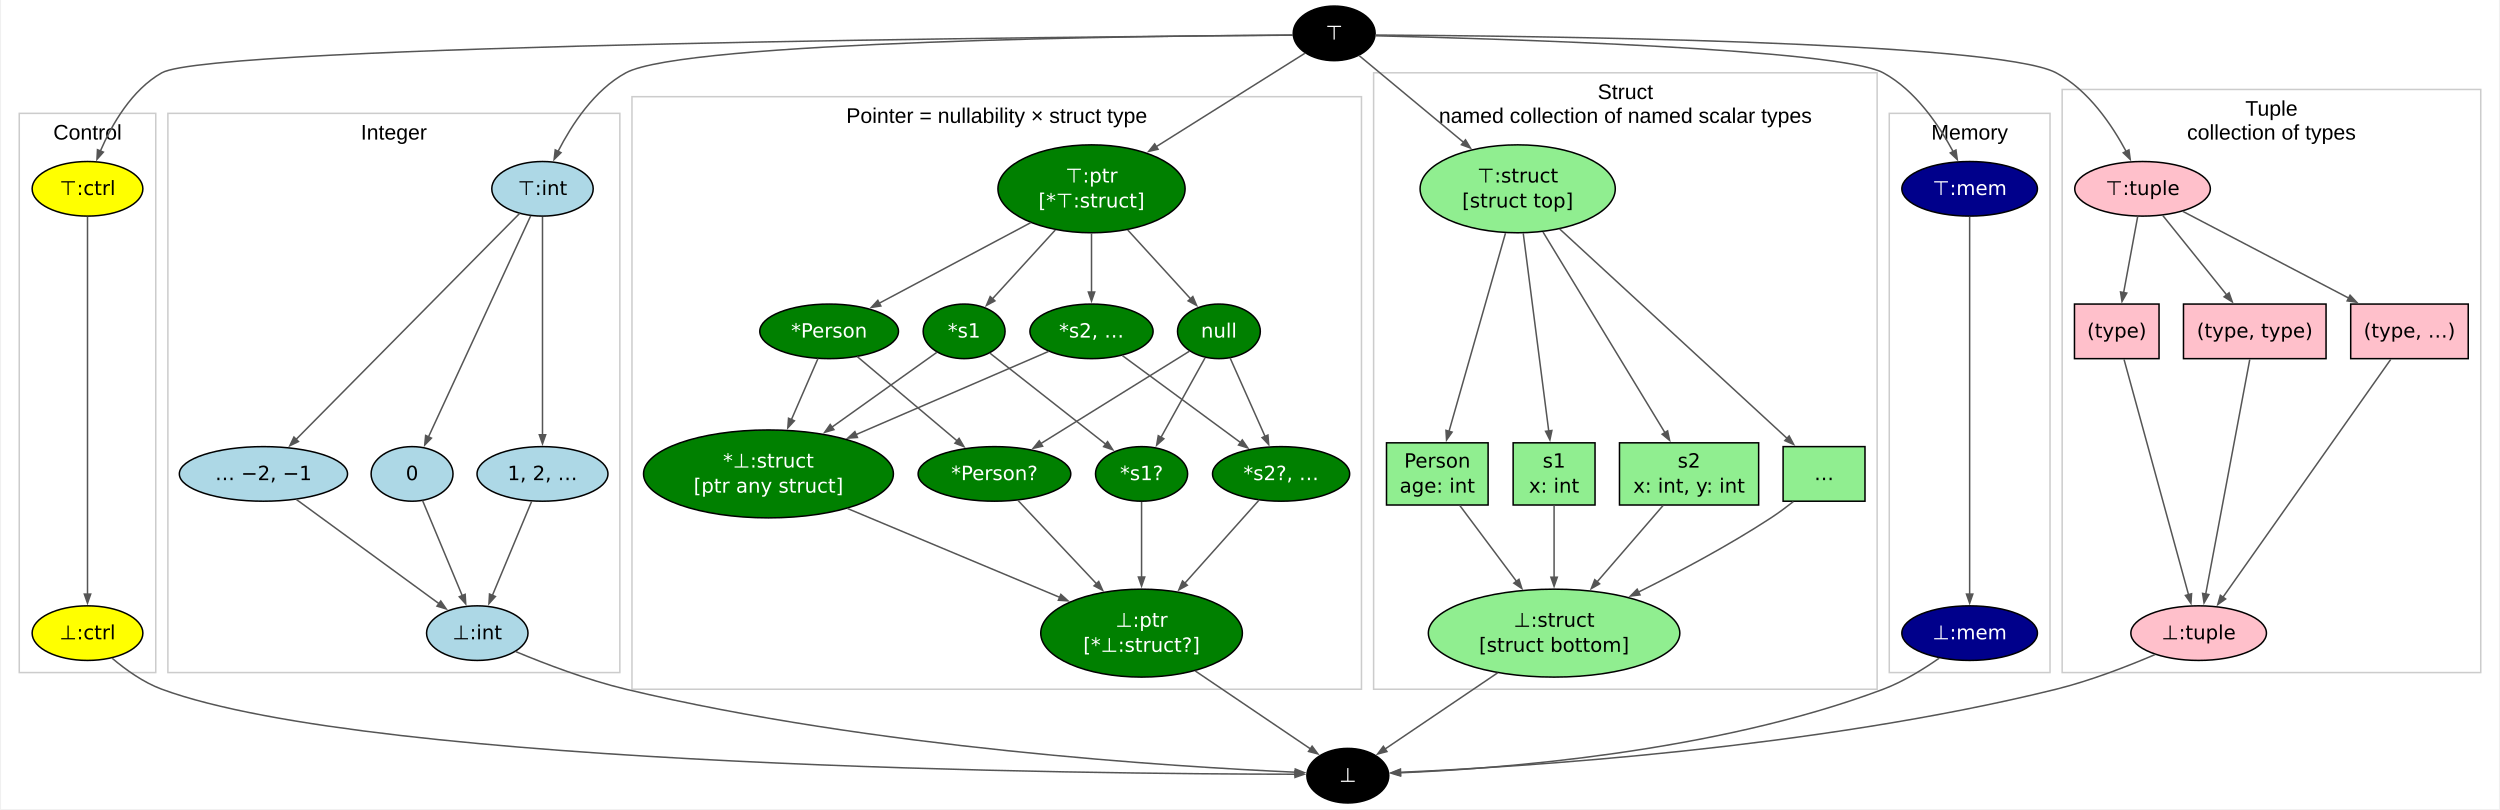
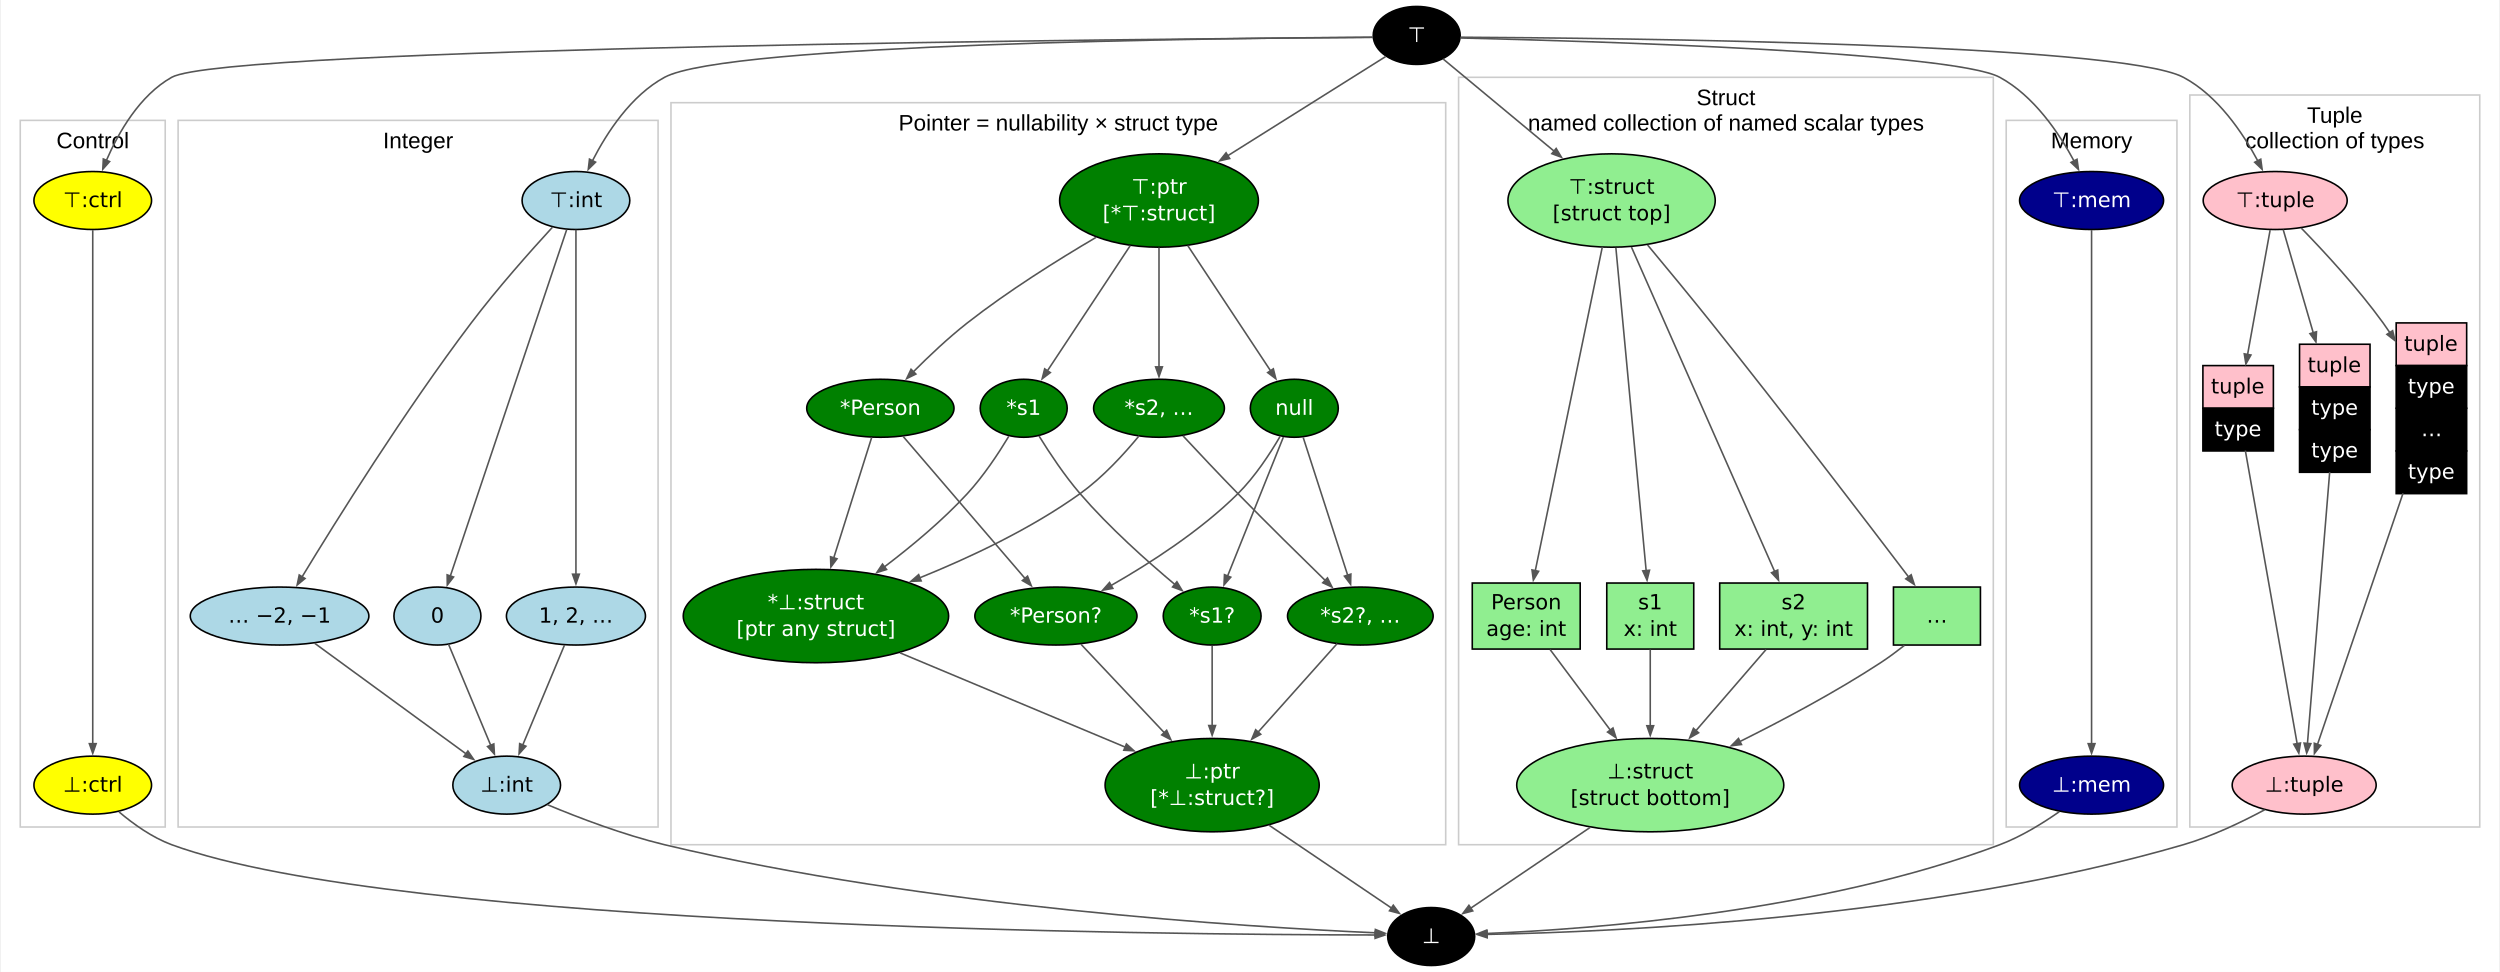
- <svg xmlns="http://www.w3.org/2000/svg" width="1647pt" height="533pt" viewBox="0.00 0.00 1647.00 533.45">
-   <g id="graph0" class="graph" transform="scale(1 1) rotate(0) translate(4 529.45)">
-     <polygon fill="white" stroke="none" points="-4,4 -4,-529.45 1643,-529.45 1643,4 -4,4" />
+ <svg xmlns="http://www.w3.org/2000/svg" width="1551pt" height="603pt" viewBox="0.00 0.00 1551.00 603.45">
+   <g id="graph0" class="graph" transform="scale(1 1) rotate(0) translate(4 599.45)">
+     <polygon fill="white" stroke="none" points="-4,4 -4,-599.45 1547,-599.45 1547,4 -4,4" />
    <g id="clust1" class="cluster">
-       <polygon fill="none" stroke="#cccccc" points="8,-85.99 8,-454.71 98,-454.71 98,-85.99 8,-85.99" />
-       <text text-anchor="middle" x="53" y="-437.41" font-family="Arial" font-size="14.00">Control</text>
+       <polygon fill="none" stroke="#cccccc" points="8,-85.99 8,-524.71 98,-524.71 98,-85.99 8,-85.99" />
+       <text text-anchor="middle" x="53" y="-507.41" font-family="Arial" font-size="14.00">Control</text>
    </g>
    <g id="clust2" class="cluster">
-       <polygon fill="none" stroke="#cccccc" points="106,-85.99 106,-454.71 404,-454.71 404,-85.99 106,-85.99" />
-       <text text-anchor="middle" x="255" y="-437.41" font-family="Arial" font-size="14.00">Integer</text>
+       <polygon fill="none" stroke="#cccccc" points="106,-85.99 106,-524.71 404,-524.71 404,-85.99 106,-85.99" />
+       <text text-anchor="middle" x="255" y="-507.41" font-family="Arial" font-size="14.00">Integer</text>
    </g>
    <g id="clust6" class="cluster">
-       <polygon fill="none" stroke="#cccccc" points="412,-75 412,-465.7 893,-465.7 893,-75 412,-75" />
-       <text text-anchor="middle" x="652.5" y="-448.4" font-family="Arial" font-size="14.00">Pointer = nullability × struct type</text>
+       <polygon fill="none" stroke="#cccccc" points="412,-75 412,-535.7 893,-535.7 893,-75 412,-75" />
+       <text text-anchor="middle" x="652.5" y="-518.4" font-family="Arial" font-size="14.00">Pointer = nullability × struct type</text>
    </g>
    <g id="clust13" class="cluster">
-       <polygon fill="none" stroke="#cccccc" points="901,-75 901,-481.45 1233,-481.45 1233,-75 901,-75" />
-       <text text-anchor="middle" x="1067" y="-464.15" font-family="Arial" font-size="14.00">Struct</text>
-       <text text-anchor="middle" x="1067" y="-448.4" font-family="Arial" font-size="14.00">named collection of named scalar types</text>
+       <polygon fill="none" stroke="#cccccc" points="901,-75 901,-551.45 1233,-551.45 1233,-75 901,-75" />
+       <text text-anchor="middle" x="1067" y="-534.15" font-family="Arial" font-size="14.00">Struct</text>
+       <text text-anchor="middle" x="1067" y="-518.4" font-family="Arial" font-size="14.00">named collection of named scalar types</text>
    </g>
    <g id="clust17" class="cluster">
-       <polygon fill="none" stroke="#cccccc" points="1241,-85.99 1241,-454.71 1347,-454.71 1347,-85.99 1241,-85.99" />
-       <text text-anchor="middle" x="1294" y="-437.41" font-family="Arial" font-size="14.00">Memory</text>
+       <polygon fill="none" stroke="#cccccc" points="1241,-85.99 1241,-524.71 1347,-524.71 1347,-85.99 1241,-85.99" />
+       <text text-anchor="middle" x="1294" y="-507.41" font-family="Arial" font-size="14.00">Memory</text>
    </g>
    <g id="clust18" class="cluster">
-       <polygon fill="none" stroke="#cccccc" points="1355,-85.99 1355,-470.46 1631,-470.46 1631,-85.99 1355,-85.99" />
-       <text text-anchor="middle" x="1493" y="-453.16" font-family="Arial" font-size="14.00">Tuple</text>
-       <text text-anchor="middle" x="1493" y="-437.41" font-family="Arial" font-size="14.00">collection of types</text>
+       <polygon fill="none" stroke="#cccccc" points="1355,-85.99 1355,-540.46 1535,-540.46 1535,-85.99 1355,-85.99" />
+       <text text-anchor="middle" x="1445" y="-523.16" font-family="Arial" font-size="14.00">Tuple</text>
+       <text text-anchor="middle" x="1445" y="-507.41" font-family="Arial" font-size="14.00">collection of types</text>
    </g>
    <g id="node1" class="node">
-       <ellipse fill="black" stroke="black" cx="875" cy="-507.45" rx="27" ry="18" />
-       <text text-anchor="middle" x="875" y="-503.35" font-family="DejaVu Sans" font-size="13.00" fill="white">⊤</text>
+       <ellipse fill="black" stroke="black" cx="875" cy="-577.45" rx="27" ry="18" />
+       <text text-anchor="middle" x="875" y="-573.35" font-family="DejaVu Sans" font-size="13.00" fill="white">⊤</text>
    </g>
    <g id="node3" class="node">
-       <ellipse fill="#ffff00" stroke="black" cx="53" cy="-404.96" rx="36.51" ry="18" />
-       <text text-anchor="middle" x="53" y="-400.86" font-family="DejaVu Sans" font-size="13.00">⊤:ctrl</text>
+       <ellipse fill="#ffff00" stroke="black" cx="53" cy="-474.96" rx="36.51" ry="18" />
+       <text text-anchor="middle" x="53" y="-470.86" font-family="DejaVu Sans" font-size="13.00">⊤:ctrl</text>
    </g>
    <g id="edge53" class="edge">
-       <path fill="none" stroke="#555555" d="M847.89,-506.27C714.74,-505.32 135.11,-500.13 102,-481.45 82.18,-470.26 69.05,-447.37 61.41,-429.71" />
-       <polygon fill="#555555" stroke="#555555" points="63.45,-429.15 59.24,-424.39 59.57,-430.74 63.45,-429.15" />
+       <path fill="none" stroke="#555555" d="M847.89,-576.27C714.74,-575.32 135.11,-570.13 102,-551.45 82.18,-540.26 69.05,-517.37 61.41,-499.71" />
+       <polygon fill="#555555" stroke="#555555" points="63.45,-499.15 59.24,-494.39 59.57,-500.74 63.45,-499.15" />
    </g>
    <g id="node5" class="node">
-       <ellipse fill="#add8e6" stroke="black" cx="353" cy="-404.96" rx="33.44" ry="18" />
-       <text text-anchor="middle" x="353" y="-400.86" font-family="DejaVu Sans" font-size="13.00">⊤:int</text>
+       <ellipse fill="#add8e6" stroke="black" cx="353" cy="-474.96" rx="33.44" ry="18" />
+       <text text-anchor="middle" x="353" y="-470.86" font-family="DejaVu Sans" font-size="13.00">⊤:int</text>
    </g>
    <g id="edge54" class="edge">
-       <path fill="none" stroke="#555555" d="M847.84,-506.34C753.92,-505.8 446.62,-502.41 408,-481.45 387.24,-470.18 372.3,-447.29 363.27,-429.66" />
-       <polygon fill="#555555" stroke="#555555" points="365.18,-428.78 360.66,-424.31 361.41,-430.63 365.18,-428.78" />
+       <path fill="none" stroke="#555555" d="M847.84,-576.34C753.92,-575.8 446.62,-572.41 408,-551.45 387.24,-540.18 372.3,-517.29 363.27,-499.66" />
+       <polygon fill="#555555" stroke="#555555" points="365.18,-498.78 360.66,-494.31 361.41,-500.63 365.18,-498.78" />
    </g>
    <g id="node10" class="node">
-       <ellipse fill="#008000" stroke="black" cx="715" cy="-404.96" rx="61.7" ry="28.99" />
-       <text text-anchor="middle" x="715" y="-409.11" font-family="DejaVu Sans" font-size="13.00" fill="white">⊤:ptr</text>
-       <text text-anchor="middle" x="715" y="-392.61" font-family="DejaVu Sans" font-size="13.00" fill="white">[*⊤:struct]</text>
+       <ellipse fill="#008000" stroke="black" cx="715" cy="-474.96" rx="61.7" ry="28.99" />
+       <text text-anchor="middle" x="715" y="-479.11" font-family="DejaVu Sans" font-size="13.00" fill="white">⊤:ptr</text>
+       <text text-anchor="middle" x="715" y="-462.61" font-family="DejaVu Sans" font-size="13.00" fill="white">[*⊤:struct]</text>
    </g>
    <g id="edge55" class="edge">
-       <path fill="none" stroke="#555555" d="M855.7,-494.33C831.54,-479.16 789.48,-452.73 757.62,-432.72" />
-       <polygon fill="#555555" stroke="#555555" points="758.87,-431.03 752.67,-429.62 756.64,-434.59 758.87,-431.03" />
+       <path fill="none" stroke="#555555" d="M855.7,-564.33C831.54,-549.16 789.48,-522.73 757.62,-502.72" />
+       <polygon fill="#555555" stroke="#555555" points="758.87,-501.03 752.67,-499.62 756.64,-504.59 758.87,-501.03" />
    </g>
    <g id="node20" class="node">
-       <ellipse fill="#90ee90" stroke="black" cx="996" cy="-404.96" rx="64.35" ry="28.99" />
-       <text text-anchor="middle" x="996" y="-409.11" font-family="DejaVu Sans" font-size="13.00">⊤:struct</text>
-       <text text-anchor="middle" x="996" y="-392.61" font-family="DejaVu Sans" font-size="13.00">[struct top]</text>
+       <ellipse fill="#90ee90" stroke="black" cx="996" cy="-474.96" rx="64.35" ry="28.99" />
+       <text text-anchor="middle" x="996" y="-479.11" font-family="DejaVu Sans" font-size="13.00">⊤:struct</text>
+       <text text-anchor="middle" x="996" y="-462.61" font-family="DejaVu Sans" font-size="13.00">[struct top]</text>
    </g>
    <g id="edge56" class="edge">
-       <path fill="none" stroke="#555555" d="M891.32,-492.9C908.92,-478.28 937.5,-454.55 960.35,-435.57" />
-       <polygon fill="#555555" stroke="#555555" points="961.58,-437.27 964.86,-431.82 958.9,-434.04 961.58,-437.27" />
+       <path fill="none" stroke="#555555" d="M891.32,-562.9C908.92,-548.28 937.5,-524.55 960.35,-505.57" />
+       <polygon fill="#555555" stroke="#555555" points="961.58,-507.27 964.86,-501.82 958.9,-504.04 961.58,-507.27" />
    </g>
    <g id="node26" class="node">
-       <ellipse fill="#00008b" stroke="black" cx="1294" cy="-404.96" rx="44.7" ry="18" />
-       <text text-anchor="middle" x="1294" y="-400.86" font-family="DejaVu Sans" font-size="13.00" fill="white">⊤:mem</text>
+       <ellipse fill="#00008b" stroke="black" cx="1294" cy="-474.96" rx="44.7" ry="18" />
+       <text text-anchor="middle" x="1294" y="-470.86" font-family="DejaVu Sans" font-size="13.00" fill="white">⊤:mem</text>
    </g>
    <g id="edge57" class="edge">
-       <path fill="none" stroke="#555555" d="M902.2,-505.86C981.35,-503.98 1207.82,-497.26 1237,-481.45 1258.22,-469.95 1273.86,-446.78 1283.33,-429.12" />
-       <polygon fill="#555555" stroke="#555555" points="1284.97,-430.54 1285.85,-424.24 1281.23,-428.61 1284.97,-430.54" />
+       <path fill="none" stroke="#555555" d="M902.2,-575.86C981.35,-573.98 1207.82,-567.26 1237,-551.45 1258.22,-539.95 1273.86,-516.78 1283.33,-499.12" />
+       <polygon fill="#555555" stroke="#555555" points="1284.97,-500.54 1285.85,-494.24 1281.23,-498.61 1284.97,-500.54" />
    </g>
    <g id="node28" class="node">
-       <ellipse fill="#ffc0cb" stroke="black" cx="1408" cy="-404.96" rx="44.7" ry="18" />
-       <text text-anchor="middle" x="1408" y="-400.86" font-family="DejaVu Sans" font-size="13.00">⊤:tuple</text>
+       <ellipse fill="#ffc0cb" stroke="black" cx="1408" cy="-474.96" rx="44.7" ry="18" />
+       <text text-anchor="middle" x="1408" y="-470.86" font-family="DejaVu Sans" font-size="13.00">⊤:tuple</text>
    </g>
    <g id="edge58" class="edge">
-       <path fill="none" stroke="#555555" d="M902.34,-506.35C997.63,-505.82 1311.4,-502.48 1351,-481.45 1372.31,-470.13 1387.94,-446.93 1397.39,-429.22" />
-       <polygon fill="#555555" stroke="#555555" points="1399.03,-430.62 1399.89,-424.32 1395.29,-428.7 1399.03,-430.62" />
+       <path fill="none" stroke="#555555" d="M902.34,-576.35C997.63,-575.82 1311.4,-572.48 1351,-551.45 1372.31,-540.13 1387.94,-516.93 1397.39,-499.22" />
+       <polygon fill="#555555" stroke="#555555" points="1399.03,-500.62 1399.89,-494.32 1395.29,-498.7 1399.03,-500.62" />
    </g>
    <g id="node2" class="node">
      <ellipse fill="black" stroke="black" cx="884" cy="-18" rx="27" ry="18" />
      <text text-anchor="middle" x="884" y="-13.9" font-family="DejaVu Sans" font-size="13.00" fill="white">⊥</text>
    </g>
    <g id="node4" class="node">
      <ellipse fill="#ffff00" stroke="black" cx="53" cy="-111.99" rx="36.51" ry="18" />
      <text text-anchor="middle" x="53" y="-107.89" font-family="DejaVu Sans" font-size="13.00">⊥:ctrl</text>
    </g>
    <g id="edge1" class="edge">
-       <path fill="none" stroke="#555555" d="M53,-386.63C53,-337.1 53,-194.83 53,-137.43" />
+       <path fill="none" stroke="#555555" d="M53,-456.55C53,-397.7 53,-206.04 53,-137.58" />
      <polygon fill="#555555" stroke="#555555" points="55.1,-137.74 53,-131.74 50.9,-137.74 55.1,-137.74" />
    </g>
    <g id="edge59" class="edge">
      <path fill="none" stroke="#555555" d="M69.29,-95.39C78.22,-87.83 89.91,-79.45 102,-75 242.26,-23.4 717.31,-19.12 849.57,-18.95" />
      <polygon fill="#555555" stroke="#555555" points="849.19,-21.05 855.19,-18.94 849.18,-16.85 849.19,-21.05" />
    </g>
    <g id="node7" class="node">
      <ellipse fill="#add8e6" stroke="black" cx="169" cy="-216.97" rx="55.45" ry="18" />
      <text text-anchor="middle" x="169" y="-212.87" font-family="DejaVu Sans" font-size="13.00">… −2, −1</text>
    </g>
    <g id="edge4" class="edge">
-       <path fill="none" stroke="#555555" d="M337.94,-388.74C305.38,-355.83 228.33,-277.94 190.59,-239.8" />
-       <polygon fill="#555555" stroke="#555555" points="192.09,-238.33 186.38,-235.54 189.11,-241.28 192.09,-238.33" />
+       <path fill="none" stroke="#555555" d="M338.42,-458.38C324.81,-443.56 304.22,-420.4 288,-398.97 246.77,-344.48 204.12,-276.17 182.84,-241.1" />
+       <polygon fill="#555555" stroke="#555555" points="184.8,-240.29 179.9,-236.24 181.21,-242.46 184.8,-240.29" />
    </g>
    <g id="node8" class="node">
      <ellipse fill="#add8e6" stroke="black" cx="267" cy="-216.97" rx="27" ry="18" />
      <text text-anchor="middle" x="267" y="-212.87" font-family="DejaVu Sans" font-size="13.00">0</text>
    </g>
    <g id="edge5" class="edge">
-       <path fill="none" stroke="#555555" d="M345.22,-387.12C329.8,-353.79 295.37,-279.32 277.78,-241.29" />
-       <polygon fill="#555555" stroke="#555555" points="279.76,-240.57 275.34,-236.01 275.95,-242.34 279.76,-240.57" />
+       <path fill="none" stroke="#555555" d="M347.22,-456.76C332.26,-412.21 292.18,-292.93 275,-241.79" />
+       <polygon fill="#555555" stroke="#555555" points="277.02,-241.21 273.12,-236.19 273.04,-242.55 277.02,-241.21" />
    </g>
    <g id="node9" class="node">
      <ellipse fill="#add8e6" stroke="black" cx="353" cy="-216.97" rx="43.16" ry="18" />
      <text text-anchor="middle" x="353" y="-212.87" font-family="DejaVu Sans" font-size="13.00">1, 2, …</text>
    </g>
    <g id="edge6" class="edge">
-       <path fill="none" stroke="#555555" d="M353,-386.46C353,-353.14 353,-280.53 353,-242.43" />
-       <polygon fill="#555555" stroke="#555555" points="355.1,-242.8 353,-236.8 350.9,-242.8 355.1,-242.8" />
+       <path fill="none" stroke="#555555" d="M353,-456.76C353,-412.51 353,-294.56 353,-242.85" />
+       <polygon fill="#555555" stroke="#555555" points="355.1,-242.94 353,-236.94 350.9,-242.94 355.1,-242.94" />
    </g>
    <g id="node6" class="node">
      <ellipse fill="#add8e6" stroke="black" cx="310" cy="-111.99" rx="33.44" ry="18" />
      <text text-anchor="middle" x="310" y="-107.89" font-family="DejaVu Sans" font-size="13.00">⊥:int</text>
    </g>
    <g id="edge60" class="edge">
      <path fill="none" stroke="#555555" d="M335.28,-99.84C354.78,-91.7 382.61,-81.07 408,-75 570.29,-36.22 770.4,-23.83 849.5,-20.29" />
      <polygon fill="#555555" stroke="#555555" points="849.36,-22.39 855.26,-20.04 849.17,-18.2 849.36,-22.39" />
    </g>
    <g id="edge7" class="edge">
      <path fill="none" stroke="#555555" d="M190.72,-200.11C216.15,-181.54 258.17,-150.85 284.95,-131.29" />
      <polygon fill="#555555" stroke="#555555" points="285.92,-133.18 289.52,-127.95 283.44,-129.79 285.92,-133.18" />
    </g>
    <g id="edge8" class="edge">
      <path fill="none" stroke="#555555" d="M273.91,-199.43C281.01,-182.41 292.14,-155.76 300.16,-136.55" />
      <polygon fill="#555555" stroke="#555555" points="302.01,-137.58 302.38,-131.24 298.13,-135.96 302.01,-137.58" />
    </g>
    <g id="edge9" class="edge">
      <path fill="none" stroke="#555555" d="M345.9,-198.97C338.83,-182.05 327.93,-155.94 319.99,-136.93" />
      <polygon fill="#555555" stroke="#555555" points="321.94,-136.15 317.69,-131.42 318.07,-137.76 321.94,-136.15" />
    </g>
    <g id="node12" class="node">
-       <ellipse fill="#008000" stroke="black" cx="799" cy="-310.97" rx="27.3" ry="18" />
-       <text text-anchor="middle" x="799" y="-306.87" font-family="DejaVu Sans" font-size="13.00" fill="white">null</text>
+       <ellipse fill="#008000" stroke="black" cx="799" cy="-345.97" rx="27.3" ry="18" />
+       <text text-anchor="middle" x="799" y="-341.87" font-family="DejaVu Sans" font-size="13.00" fill="white">null</text>
    </g>
    <g id="edge16" class="edge">
-       <path fill="none" stroke="#555555" d="M738.85,-377.84C752,-363.43 768.1,-345.8 780.33,-332.41" />
-       <polygon fill="#555555" stroke="#555555" points="781.8,-333.91 784.3,-328.06 778.7,-331.08 781.8,-333.91" />
+       <path fill="none" stroke="#555555" d="M732.81,-447.03C748.16,-423.83 770.03,-390.77 784.37,-369.09" />
+       <polygon fill="#555555" stroke="#555555" points="785.98,-370.45 787.54,-364.29 782.48,-368.13 785.98,-370.45" />
    </g>
    <g id="node14" class="node">
-       <ellipse fill="#008000" stroke="black" cx="542" cy="-310.97" rx="45.72" ry="18" />
-       <text text-anchor="middle" x="542" y="-306.87" font-family="DejaVu Sans" font-size="13.00" fill="white">*Person</text>
+       <ellipse fill="#008000" stroke="black" cx="542" cy="-345.97" rx="45.72" ry="18" />
+       <text text-anchor="middle" x="542" y="-341.87" font-family="DejaVu Sans" font-size="13.00" fill="white">*Person</text>
    </g>
    <g id="edge17" class="edge">
-       <path fill="none" stroke="#555555" d="M674.88,-382.62C644.57,-366.5 603.47,-344.65 575.04,-329.54" />
-       <polygon fill="#555555" stroke="#555555" points="576.08,-327.71 569.8,-326.75 574.11,-331.42 576.08,-327.71" />
+       <path fill="none" stroke="#555555" d="M675.88,-452.05C651.99,-438.01 621.28,-418.77 596,-398.97 584.24,-389.76 572.18,-378.36 562.44,-368.58" />
+       <polygon fill="#555555" stroke="#555555" points="564.05,-367.22 558.35,-364.42 561.06,-370.17 564.05,-367.22" />
    </g>
    <g id="node15" class="node">
-       <ellipse fill="#008000" stroke="black" cx="631" cy="-310.97" rx="27" ry="18" />
-       <text text-anchor="middle" x="631" y="-306.87" font-family="DejaVu Sans" font-size="13.00" fill="white">*s1</text>
+       <ellipse fill="#008000" stroke="black" cx="631" cy="-345.97" rx="27" ry="18" />
+       <text text-anchor="middle" x="631" y="-341.87" font-family="DejaVu Sans" font-size="13.00" fill="white">*s1</text>
    </g>
    <g id="edge18" class="edge">
-       <path fill="none" stroke="#555555" d="M691.15,-377.84C678,-363.43 661.9,-345.8 649.67,-332.41" />
-       <polygon fill="#555555" stroke="#555555" points="651.3,-331.08 645.7,-328.06 648.2,-333.91 651.3,-331.08" />
+       <path fill="none" stroke="#555555" d="M697.19,-447.03C681.84,-423.83 659.97,-390.77 645.63,-369.09" />
+       <polygon fill="#555555" stroke="#555555" points="647.52,-368.13 642.46,-364.29 644.02,-370.45 647.52,-368.13" />
    </g>
    <g id="node16" class="node">
-       <ellipse fill="#008000" stroke="black" cx="715" cy="-310.97" rx="40.6" ry="18" />
-       <text text-anchor="middle" x="715" y="-306.87" font-family="DejaVu Sans" font-size="13.00" fill="white">*s2, …</text>
+       <ellipse fill="#008000" stroke="black" cx="715" cy="-345.97" rx="40.6" ry="18" />
+       <text text-anchor="middle" x="715" y="-341.87" font-family="DejaVu Sans" font-size="13.00" fill="white">*s2, …</text>
    </g>
    <g id="edge19" class="edge">
-       <path fill="none" stroke="#555555" d="M715,-375.61C715,-363.22 715,-348.82 715,-336.86" />
-       <polygon fill="#555555" stroke="#555555" points="717.1,-336.91 715,-330.91 712.9,-336.91 717.1,-336.91" />
+       <path fill="none" stroke="#555555" d="M715,-445.77C715,-423.52 715,-392.77 715,-371.51" />
+       <polygon fill="#555555" stroke="#555555" points="717.1,-371.66 715,-365.66 712.9,-371.66 717.1,-371.66" />
    </g>
    <g id="node11" class="node">
      <ellipse fill="#008000" stroke="black" cx="748" cy="-111.99" rx="66.47" ry="28.99" />
      <text text-anchor="middle" x="748" y="-116.14" font-family="DejaVu Sans" font-size="13.00" fill="white">⊥:ptr</text>
      <text text-anchor="middle" x="748" y="-99.64" font-family="DejaVu Sans" font-size="13.00" fill="white">[*⊥:struct?]</text>
    </g>
    <g id="edge61" class="edge">
      <path fill="none" stroke="#555555" d="M783.38,-87.06C807.3,-70.88 838.29,-49.92 859.52,-35.56" />
      <polygon fill="#555555" stroke="#555555" points="860.46,-37.46 864.25,-32.36 858.1,-33.98 860.46,-37.46" />
    </g>
    <g id="node17" class="node">
      <ellipse fill="#008000" stroke="black" cx="651" cy="-216.97" rx="50.33" ry="18" />
      <text text-anchor="middle" x="651" y="-212.87" font-family="DejaVu Sans" font-size="13.00" fill="white">*Person?</text>
    </g>
    <g id="edge26" class="edge">
-       <path fill="none" stroke="#555555" d="M779.65,-297.94C754.63,-282.39 710.79,-255.14 681.32,-236.82" />
-       <polygon fill="#555555" stroke="#555555" points="682.76,-235.24 676.55,-233.86 680.54,-238.81 682.76,-235.24" />
+       <path fill="none" stroke="#555555" d="M790.34,-328.75C783.99,-317.83 774.65,-303.55 764,-292.97 740.64,-269.76 709.08,-249.53 685.25,-235.95" />
+       <polygon fill="#555555" stroke="#555555" points="686.33,-234.14 680.07,-233.04 684.27,-237.8 686.33,-234.14" />
    </g>
    <g id="node18" class="node">
      <ellipse fill="#008000" stroke="black" cx="748" cy="-216.97" rx="30.37" ry="18" />
      <text text-anchor="middle" x="748" y="-212.87" font-family="DejaVu Sans" font-size="13.00" fill="white">*s1?</text>
    </g>
    <g id="edge27" class="edge">
-       <path fill="none" stroke="#555555" d="M789.88,-293.52C781.74,-278.83 769.73,-257.16 760.65,-240.8" />
-       <polygon fill="#555555" stroke="#555555" points="762.69,-240.14 757.94,-235.91 759.02,-242.18 762.69,-240.14" />
+       <path fill="none" stroke="#555555" d="M792.23,-328.1C783.31,-305.9 767.59,-266.75 757.49,-241.6" />
+       <polygon fill="#555555" stroke="#555555" points="759.55,-241.1 755.36,-236.31 755.65,-242.66 759.55,-241.1" />
    </g>
    <g id="node19" class="node">
      <ellipse fill="#008000" stroke="black" cx="840" cy="-216.97" rx="45.21" ry="18" />
      <text text-anchor="middle" x="840" y="-212.87" font-family="DejaVu Sans" font-size="13.00" fill="white">*s2?, …</text>
    </g>
    <g id="edge28" class="edge">
-       <path fill="none" stroke="#555555" d="M806.33,-293.52C812.78,-279.05 822.24,-257.81 829.5,-241.54" />
-       <polygon fill="#555555" stroke="#555555" points="831.32,-242.62 831.84,-236.28 827.48,-240.91 831.32,-242.62" />
+       <path fill="none" stroke="#555555" d="M804.53,-327.84C811.65,-305.78 824.07,-267.3 832.17,-242.24" />
+       <polygon fill="#555555" stroke="#555555" points="834.12,-243.03 833.96,-236.68 830.12,-241.74 834.12,-243.03" />
    </g>
    <g id="node13" class="node">
      <ellipse fill="#008000" stroke="black" cx="502" cy="-216.97" rx="82.38" ry="28.99" />
      <text text-anchor="middle" x="502" y="-221.12" font-family="DejaVu Sans" font-size="13.00" fill="white">*⊥:struct</text>
      <text text-anchor="middle" x="502" y="-204.62" font-family="DejaVu Sans" font-size="13.00" fill="white">[ptr any struct]</text>
    </g>
    <g id="edge29" class="edge">
      <path fill="none" stroke="#555555" d="M554.17,-194.13C595.32,-176.91 652.51,-152.97 694.1,-135.56" />
      <polygon fill="#555555" stroke="#555555" points="694.78,-137.55 699.5,-133.29 693.15,-133.67 694.78,-137.55" />
    </g>
    <g id="edge20" class="edge">
-       <path fill="none" stroke="#555555" d="M534.66,-293.09C529.74,-281.77 523.08,-266.45 517.05,-252.6" />
-       <polygon fill="#555555" stroke="#555555" points="519.08,-251.99 514.76,-247.33 515.23,-253.67 519.08,-251.99" />
+       <path fill="none" stroke="#555555" d="M536.61,-327.84C530.59,-308.74 520.69,-277.32 513.02,-252.97" />
+       <polygon fill="#555555" stroke="#555555" points="515.08,-252.52 511.28,-247.43 511.08,-253.78 515.08,-252.52" />
    </g>
    <g id="edge23" class="edge">
-       <path fill="none" stroke="#555555" d="M560.49,-294.36C578.62,-279.06 606.38,-255.63 626.38,-238.76" />
-       <polygon fill="#555555" stroke="#555555" points="627.67,-240.42 630.9,-234.94 624.96,-237.21 627.67,-240.42" />
+       <path fill="none" stroke="#555555" d="M556.03,-328.62C575.38,-306.08 610.32,-265.36 632,-240.11" />
+       <polygon fill="#555555" stroke="#555555" points="633.38,-241.73 635.7,-235.81 630.19,-238.99 633.38,-241.73" />
    </g>
    <g id="edge21" class="edge">
-       <path fill="none" stroke="#555555" d="M613.06,-297.17C595.19,-284.43 567.11,-264.41 543.66,-247.68" />
-       <polygon fill="#555555" stroke="#555555" points="545.14,-246.16 539.04,-244.39 542.7,-249.58 545.14,-246.16" />
+       <path fill="none" stroke="#555555" d="M621.75,-328.57C615.28,-317.84 606.03,-303.85 596,-292.97 580.61,-276.28 561.35,-260.24 544.26,-247.31" />
+       <polygon fill="#555555" stroke="#555555" points="545.84,-245.87 539.78,-243.96 543.32,-249.23 545.84,-245.87" />
    </g>
    <g id="edge24" class="edge">
-       <path fill="none" stroke="#555555" d="M648.01,-296.59C668.14,-280.76 701.78,-254.32 724.41,-236.52" />
-       <polygon fill="#555555" stroke="#555555" points="725.59,-238.26 729.01,-232.91 722.99,-234.96 725.59,-238.26" />
+       <path fill="none" stroke="#555555" d="M640.49,-328.79C647.07,-318.15 656.34,-304.18 666,-292.97 684.1,-271.96 707.73,-250.9 724.97,-236.47" />
+       <polygon fill="#555555" stroke="#555555" points="726.11,-238.25 729.39,-232.8 723.43,-235.02 726.11,-238.25" />
    </g>
    <g id="edge22" class="edge">
-       <path fill="none" stroke="#555555" d="M686.72,-297.75C654.45,-283.81 600.84,-260.66 559.66,-242.88" />
-       <polygon fill="#555555" stroke="#555555" points="560.63,-241.01 554.29,-240.56 558.97,-244.86 560.63,-241.01" />
+       <path fill="none" stroke="#555555" d="M702.63,-328.84C693.45,-317.69 680.11,-303.08 666,-292.97 635.59,-271.17 597.84,-253.38 566.22,-240.61" />
+       <polygon fill="#555555" stroke="#555555" points="567.33,-238.79 560.98,-238.52 565.78,-242.69 567.33,-238.79" />
    </g>
    <g id="edge25" class="edge">
-       <path fill="none" stroke="#555555" d="M735.36,-294.98C756.57,-279.37 789.9,-254.84 813.23,-237.67" />
-       <polygon fill="#555555" stroke="#555555" points="814.42,-239.4 818.01,-234.16 811.93,-236.02 814.42,-239.4" />
+       <path fill="none" stroke="#555555" d="M729.86,-328.89C739.5,-318.54 752.38,-304.85 764,-292.97 782,-274.55 802.85,-254.03 818.15,-239.12" />
+       <polygon fill="#555555" stroke="#555555" points="819.6,-240.64 822.44,-234.95 816.67,-237.63 819.6,-240.64" />
    </g>
    <g id="edge30" class="edge">
      <path fill="none" stroke="#555555" d="M666.58,-199.43C680.58,-184.56 701.51,-162.35 718.65,-144.16" />
      <polygon fill="#555555" stroke="#555555" points="719.75,-146.05 722.33,-140.24 716.69,-143.17 719.75,-146.05" />
    </g>
    <g id="edge31" class="edge">
      <path fill="none" stroke="#555555" d="M748,-198.5C748,-184.97 748,-165.76 748,-148.97" />
      <polygon fill="#555555" stroke="#555555" points="750.1,-148.97 748,-142.97 745.9,-148.97 750.1,-148.97" />
    </g>
    <g id="edge32" class="edge">
      <path fill="none" stroke="#555555" d="M825.62,-199.88C812.53,-185.22 792.8,-163.14 776.51,-144.9" />
      <polygon fill="#555555" stroke="#555555" points="778.14,-143.58 772.58,-140.51 775.01,-146.38 778.14,-143.58" />
    </g>
    <g id="node22" class="node">
      <polygon fill="#90ee90" stroke="black" points="976.5,-237.47 909.5,-237.47 909.5,-196.47 976.5,-196.47 976.5,-237.47" />
      <text text-anchor="middle" x="943" y="-221.12" font-family="DejaVu Sans" font-size="13.00">Person</text>
      <text text-anchor="middle" x="943" y="-204.62" font-family="DejaVu Sans" font-size="13.00">age: int</text>
    </g>
    <g id="edge36" class="edge">
-       <path fill="none" stroke="#555555" d="M987.95,-375.71C977.84,-340.23 960.61,-279.78 950.68,-244.92" />
-       <polygon fill="#555555" stroke="#555555" points="952.75,-244.54 949.09,-239.35 948.72,-245.69 952.75,-244.54" />
+       <path fill="none" stroke="#555555" d="M990.23,-446.07C979.97,-396.53 958.69,-293.77 948.58,-244.91" />
+       <polygon fill="#555555" stroke="#555555" points="950.69,-244.75 947.42,-239.3 946.58,-245.61 950.69,-244.75" />
    </g>
    <g id="node23" class="node">
      <polygon fill="#90ee90" stroke="black" points="1047,-237.47 993,-237.47 993,-196.47 1047,-196.47 1047,-237.47" />
      <text text-anchor="middle" x="1020" y="-221.12" font-family="DejaVu Sans" font-size="13.00">s1</text>
      <text text-anchor="middle" x="1020" y="-204.62" font-family="DejaVu Sans" font-size="13.00">x: int</text>
    </g>
    <g id="edge37" class="edge">
-       <path fill="none" stroke="#555555" d="M999.65,-375.71C1004.22,-340.23 1012.02,-279.78 1016.52,-244.92" />
-       <polygon fill="#555555" stroke="#555555" points="1018.55,-245.61 1017.24,-239.39 1014.39,-245.07 1018.55,-245.61" />
+       <path fill="none" stroke="#555555" d="M998.66,-445.58C1003.32,-395.91 1012.89,-293.85 1017.46,-245.08" />
+       <polygon fill="#555555" stroke="#555555" points="1019.54,-245.41 1018.01,-239.24 1015.36,-245.02 1019.54,-245.41" />
    </g>
    <g id="node24" class="node">
      <polygon fill="#90ee90" stroke="black" points="1154.88,-237.47 1063.12,-237.47 1063.12,-196.47 1154.88,-196.47 1154.88,-237.47" />
      <text text-anchor="middle" x="1109" y="-221.12" font-family="DejaVu Sans" font-size="13.00">s2</text>
      <text text-anchor="middle" x="1109" y="-204.62" font-family="DejaVu Sans" font-size="13.00">x: int, y: int</text>
    </g>
    <g id="edge38" class="edge">
-       <path fill="none" stroke="#555555" d="M1012.67,-376.51C1034.35,-340.84 1071.93,-278.99 1093.18,-244.02" />
-       <polygon fill="#555555" stroke="#555555" points="1094.84,-245.33 1096.16,-239.11 1091.25,-243.14 1094.84,-245.33" />
+       <path fill="none" stroke="#555555" d="M1008.31,-446.07C1030.23,-396.43 1075.73,-293.34 1097.24,-244.61" />
+       <polygon fill="#555555" stroke="#555555" points="1099.12,-245.54 1099.63,-239.21 1095.28,-243.85 1099.12,-245.54" />
    </g>
    <g id="node25" class="node">
      <polygon fill="#90ee90" stroke="black" points="1225,-234.97 1171,-234.97 1171,-198.97 1225,-198.97 1225,-234.97" />
      <text text-anchor="middle" x="1198" y="-212.87" font-family="DejaVu Sans" font-size="13.00">…</text>
    </g>
    <g id="edge39" class="edge">
-       <path fill="none" stroke="#555555" d="M1023.66,-378.49C1063.42,-341.89 1136.06,-275.01 1173.79,-240.26" />
-       <polygon fill="#555555" stroke="#555555" points="1174.99,-242.01 1177.99,-236.4 1172.15,-238.92 1174.99,-242.01" />
+       <path fill="none" stroke="#555555" d="M1018.31,-447.4C1030.2,-433.14 1045.02,-415.19 1058,-398.97 1102.92,-342.8 1154.32,-275.57 1180.57,-241" />
+       <polygon fill="#555555" stroke="#555555" points="1182,-242.59 1183.95,-236.54 1178.65,-240.05 1182,-242.59" />
    </g>
    <g id="node21" class="node">
      <ellipse fill="#90ee90" stroke="black" cx="1020" cy="-111.99" rx="82.91" ry="28.99" />
      <text text-anchor="middle" x="1020" y="-116.14" font-family="DejaVu Sans" font-size="13.00">⊥:struct</text>
      <text text-anchor="middle" x="1020" y="-99.64" font-family="DejaVu Sans" font-size="13.00">[struct bottom]</text>
    </g>
    <g id="edge62" class="edge">
      <path fill="none" stroke="#555555" d="M982.84,-85.85C959.17,-69.85 929.19,-49.57 908.49,-35.56" />
      <polygon fill="#555555" stroke="#555555" points="909.78,-33.9 903.63,-32.28 907.42,-37.38 909.78,-33.9" />
    </g>
    <g id="edge40" class="edge">
      <path fill="none" stroke="#555555" d="M957.85,-196.12C968.43,-181.96 982.92,-162.59 995.24,-146.11" />
      <polygon fill="#555555" stroke="#555555" points="996.85,-147.46 998.76,-141.4 993.49,-144.94 996.85,-147.46" />
    </g>
    <g id="edge41" class="edge">
      <path fill="none" stroke="#555555" d="M1020,-196.12C1020,-182.64 1020,-164.43 1020,-148.49" />
      <polygon fill="#555555" stroke="#555555" points="1022.1,-148.87 1020,-142.87 1017.9,-148.87 1022.1,-148.87" />
    </g>
    <g id="edge42" class="edge">
      <path fill="none" stroke="#555555" d="M1091.84,-196.12C1079.5,-181.83 1062.57,-162.25 1048.25,-145.68" />
      <polygon fill="#555555" stroke="#555555" points="1050,-144.5 1044.49,-141.33 1046.82,-147.24 1050,-144.5" />
    </g>
    <g id="edge43" class="edge">
      <path fill="none" stroke="#555555" d="M1177.76,-198.72C1173.05,-195 1167.95,-191.22 1163,-187.98 1135.19,-169.81 1102.49,-152.39 1075.38,-138.93" />
      <polygon fill="#555555" stroke="#555555" points="1076.64,-137.21 1070.33,-136.44 1074.78,-140.97 1076.64,-137.21" />
    </g>
    <g id="node27" class="node">
      <ellipse fill="#00008b" stroke="black" cx="1294" cy="-111.99" rx="44.7" ry="18" />
      <text text-anchor="middle" x="1294" y="-107.89" font-family="DejaVu Sans" font-size="13.00" fill="white">⊥:mem</text>
    </g>
    <g id="edge44" class="edge">
-       <path fill="none" stroke="#555555" d="M1294,-386.63C1294,-337.1 1294,-194.83 1294,-137.43" />
+       <path fill="none" stroke="#555555" d="M1294,-456.55C1294,-397.7 1294,-206.04 1294,-137.58" />
      <polygon fill="#555555" stroke="#555555" points="1296.1,-137.74 1294,-131.74 1291.9,-137.74 1296.1,-137.74" />
    </g>
    <g id="edge63" class="edge">
      <path fill="none" stroke="#555555" d="M1273.96,-95.5C1263.49,-88.17 1250.14,-79.95 1237,-75 1125.68,-33.06 983.13,-22.53 918.55,-19.89" />
      <polygon fill="#555555" stroke="#555555" points="918.65,-17.79 912.58,-19.66 918.49,-21.99 918.65,-17.79" />
    </g>
    <g id="node30" class="node">
-       <polygon fill="#ffc0cb" stroke="black" points="1418.88,-328.97 1363.12,-328.97 1363.12,-292.97 1418.88,-292.97 1418.88,-328.97" />
-       <text text-anchor="middle" x="1391" y="-306.87" font-family="DejaVu Sans" font-size="13.00">(type)</text>
+       <polygon fill="#ffc0cb" stroke="none" points="1406.88,-372.47 1363.12,-372.47 1363.12,-319.47 1406.88,-319.47 1406.88,-372.47" />
+       <polygon fill="#ffc0cb" stroke="none" points="1363.12,-345.97 1363.12,-372.47 1406.88,-372.47 1406.88,-345.97 1363.12,-345.97" />
+       <polygon fill="none" stroke="black" points="1363.12,-345.97 1363.12,-372.47 1406.88,-372.47 1406.88,-345.97 1363.12,-345.97" />
+       <text text-anchor="start" x="1368.12" y="-355.12" font-family="DejaVu Sans" font-size="13.00">tuple</text>
+       <polygon fill="black" stroke="none" points="1363.12,-319.47 1363.12,-345.97 1406.88,-345.97 1406.88,-319.47 1363.12,-319.47" />
+       <polygon fill="none" stroke="black" points="1363.12,-319.47 1363.12,-345.97 1406.88,-345.97 1406.88,-319.47 1363.12,-319.47" />
+       <text text-anchor="start" x="1370.38" y="-328.62" font-family="DejaVu Sans" font-size="13.00" fill="white">type</text>
    </g>
    <g id="edge47" class="edge">
-       <path fill="none" stroke="#555555" d="M1404.8,-386.65C1402.19,-372.52 1398.47,-352.37 1395.54,-336.56" />
-       <polygon fill="#555555" stroke="#555555" points="1397.61,-336.2 1394.46,-330.68 1393.48,-336.96 1397.61,-336.2" />
+       <path fill="none" stroke="#555555" d="M1404.85,-456.57C1401.26,-436.74 1395.31,-403.91 1390.86,-379.34" />
+       <polygon fill="#555555" stroke="#555555" points="1392.94,-379.03 1389.81,-373.5 1388.81,-379.77 1392.94,-379.03" />
    </g>
    <g id="node31" class="node">
-       <polygon fill="#ffc0cb" stroke="black" points="1529,-328.97 1435,-328.97 1435,-292.97 1529,-292.97 1529,-328.97" />
-       <text text-anchor="middle" x="1482" y="-306.87" font-family="DejaVu Sans" font-size="13.00">(type, type)</text>
+       <polygon fill="#ffc0cb" stroke="none" points="1466.88,-385.72 1423.12,-385.72 1423.12,-306.22 1466.88,-306.22 1466.88,-385.72" />
+       <polygon fill="#ffc0cb" stroke="none" points="1423.12,-359.22 1423.12,-385.72 1466.88,-385.72 1466.88,-359.22 1423.12,-359.22" />
+       <polygon fill="none" stroke="black" points="1423.12,-359.22 1423.12,-385.72 1466.88,-385.72 1466.88,-359.22 1423.12,-359.22" />
+       <text text-anchor="start" x="1428.12" y="-368.37" font-family="DejaVu Sans" font-size="13.00">tuple</text>
+       <polygon fill="black" stroke="none" points="1423.12,-332.72 1423.12,-359.22 1466.88,-359.22 1466.88,-332.72 1423.12,-332.72" />
+       <polygon fill="none" stroke="black" points="1423.12,-332.72 1423.12,-359.22 1466.88,-359.22 1466.88,-332.72 1423.12,-332.72" />
+       <text text-anchor="start" x="1430.38" y="-341.87" font-family="DejaVu Sans" font-size="13.00" fill="white">type</text>
+       <polygon fill="black" stroke="none" points="1423.12,-306.22 1423.12,-332.72 1466.88,-332.72 1466.88,-306.22 1423.12,-306.22" />
+       <polygon fill="none" stroke="black" points="1423.12,-306.22 1423.12,-332.72 1466.88,-332.72 1466.88,-306.22 1423.12,-306.22" />
+       <text text-anchor="start" x="1430.38" y="-315.37" font-family="DejaVu Sans" font-size="13.00" fill="white">type</text>
    </g>
    <g id="edge48" class="edge">
-       <path fill="none" stroke="#555555" d="M1421.23,-387.51C1433,-372.87 1450.35,-351.31 1463.5,-334.97" />
-       <polygon fill="#555555" stroke="#555555" points="1465.06,-336.38 1467.18,-330.39 1461.79,-333.74 1465.06,-336.38" />
+       <path fill="none" stroke="#555555" d="M1412.99,-456.83C1417.76,-440.46 1425.17,-415.04 1431.65,-392.78" />
+       <polygon fill="#555555" stroke="#555555" points="1433.64,-393.48 1433.3,-387.13 1429.6,-392.3 1433.64,-393.48" />
    </g>
    <g id="node32" class="node">
-       <polygon fill="#ffc0cb" stroke="black" points="1622.75,-328.97 1545.25,-328.97 1545.25,-292.97 1622.75,-292.97 1622.75,-328.97" />
-       <text text-anchor="middle" x="1584" y="-306.87" font-family="DejaVu Sans" font-size="13.00">(type, …)</text>
+       <polygon fill="#ffc0cb" stroke="none" points="1526.88,-398.97 1483.12,-398.97 1483.12,-292.97 1526.88,-292.97 1526.88,-398.97" />
+       <polygon fill="#ffc0cb" stroke="none" points="1483.12,-372.47 1483.12,-398.97 1526.88,-398.97 1526.88,-372.47 1483.12,-372.47" />
+       <polygon fill="none" stroke="black" points="1483.12,-372.47 1483.12,-398.97 1526.88,-398.97 1526.88,-372.47 1483.12,-372.47" />
+       <text text-anchor="start" x="1488.12" y="-381.62" font-family="DejaVu Sans" font-size="13.00">tuple</text>
+       <polygon fill="black" stroke="none" points="1483.12,-345.97 1483.12,-372.47 1526.88,-372.47 1526.88,-345.97 1483.12,-345.97" />
+       <polygon fill="none" stroke="black" points="1483.12,-345.97 1483.12,-372.47 1526.88,-372.47 1526.88,-345.97 1483.12,-345.97" />
+       <text text-anchor="start" x="1490.38" y="-355.12" font-family="DejaVu Sans" font-size="13.00" fill="white">type</text>
+       <polygon fill="black" stroke="none" points="1483.12,-319.47 1483.12,-345.97 1526.88,-345.97 1526.88,-319.47 1483.12,-319.47" />
+       <polygon fill="none" stroke="black" points="1483.12,-319.47 1483.12,-345.97 1526.88,-345.97 1526.88,-319.47 1483.12,-319.47" />
+       <text text-anchor="start" x="1498.62" y="-328.62" font-family="DejaVu Sans" font-size="13.00" fill="white">…</text>
+       <polygon fill="black" stroke="none" points="1483.12,-292.97 1483.12,-319.47 1526.88,-319.47 1526.88,-292.97 1483.12,-292.97" />
+       <polygon fill="none" stroke="black" points="1483.12,-292.97 1483.12,-319.47 1526.88,-319.47 1526.88,-292.97 1483.12,-292.97" />
+       <text text-anchor="start" x="1490.38" y="-302.12" font-family="DejaVu Sans" font-size="13.00" fill="white">type</text>
    </g>
    <g id="edge49" class="edge">
-       <path fill="none" stroke="#555555" d="M1434.35,-390.18C1463.39,-375.01 1510.42,-350.42 1544.01,-332.87" />
-       <polygon fill="#555555" stroke="#555555" points="1544.85,-334.8 1549.2,-330.16 1542.91,-331.07 1544.85,-334.8" />
+       <path fill="none" stroke="#555555" d="M1424.21,-457.82C1438.47,-443.17 1459.34,-420.61 1475,-398.97 1476.4,-397.02 1477.8,-395.01 1479.17,-392.95" />
+       <polygon fill="#555555" stroke="#555555" points="1480.91,-394.14 1482.41,-387.96 1477.38,-391.86 1480.91,-394.14" />
    </g>
    <g id="node29" class="node">
-       <ellipse fill="#ffc0cb" stroke="black" cx="1445" cy="-111.99" rx="44.7" ry="18" />
-       <text text-anchor="middle" x="1445" y="-107.89" font-family="DejaVu Sans" font-size="13.00">⊥:tuple</text>
+       <ellipse fill="#ffc0cb" stroke="black" cx="1426" cy="-111.99" rx="44.7" ry="18" />
+       <text text-anchor="middle" x="1426" y="-107.89" font-family="DejaVu Sans" font-size="13.00">⊥:tuple</text>
    </g>
    <g id="edge64" class="edge">
-       <path fill="none" stroke="#555555" d="M1416.38,-97.91C1398.05,-90.08 1373.56,-80.58 1351,-75 1192.43,-35.77 996.51,-23.66 918.45,-20.23" />
-       <polygon fill="#555555" stroke="#555555" points="918.86,-18.15 912.78,-19.99 918.69,-22.35 918.86,-18.15" />
+       <path fill="none" stroke="#555555" d="M1401.48,-96.69C1387.21,-89.03 1368.61,-80.13 1351,-75 1193.97,-29.27 996.8,-20.82 918.41,-19.3" />
+       <polygon fill="#555555" stroke="#555555" points="918.75,-17.21 912.72,-19.21 918.68,-21.41 918.75,-17.21" />
    </g>
    <g id="edge50" class="edge">
-       <path fill="none" stroke="#555555" d="M1395.79,-292.49C1405.46,-257.21 1427.33,-177.44 1438.37,-137.19" />
-       <polygon fill="#555555" stroke="#555555" points="1440.33,-137.95 1439.9,-131.61 1436.28,-136.84 1440.33,-137.95" />
+       <path fill="none" stroke="#555555" d="M1389.47,-319.7C1397.39,-274.85 1413.82,-181.9 1421.66,-137.56" />
+       <polygon fill="#555555" stroke="#555555" points="1423.69,-138.14 1422.66,-131.86 1419.55,-137.4 1423.69,-138.14" />
    </g>
    <g id="edge51" class="edge">
-       <path fill="none" stroke="#555555" d="M1478.72,-292.49C1472.12,-257.37 1457.24,-178.17 1449.65,-137.74" />
-       <polygon fill="#555555" stroke="#555555" points="1451.73,-137.43 1448.56,-131.92 1447.6,-138.2 1451.73,-137.43" />
+       <path fill="none" stroke="#555555" d="M1441.84,-306.4C1437.91,-258.37 1431.3,-177.75 1428,-137.46" />
+       <polygon fill="#555555" stroke="#555555" points="1430.13,-137.74 1427.55,-131.93 1425.95,-138.08 1430.13,-137.74" />
    </g>
    <g id="edge52" class="edge">
-       <path fill="none" stroke="#555555" d="M1571.66,-292.49C1546.44,-256.74 1488.97,-175.3 1460.95,-135.59" />
-       <polygon fill="#555555" stroke="#555555" points="1462.76,-134.52 1457.59,-130.83 1459.33,-136.94 1462.76,-134.52" />
+       <path fill="none" stroke="#555555" d="M1487.37,-293.19C1470.79,-244.5 1446.69,-173.75 1434.2,-137.07" />
+       <polygon fill="#555555" stroke="#555555" points="1436.27,-136.64 1432.35,-131.63 1432.3,-137.99 1436.27,-136.64" />
    </g>
  </g>
</svg>
